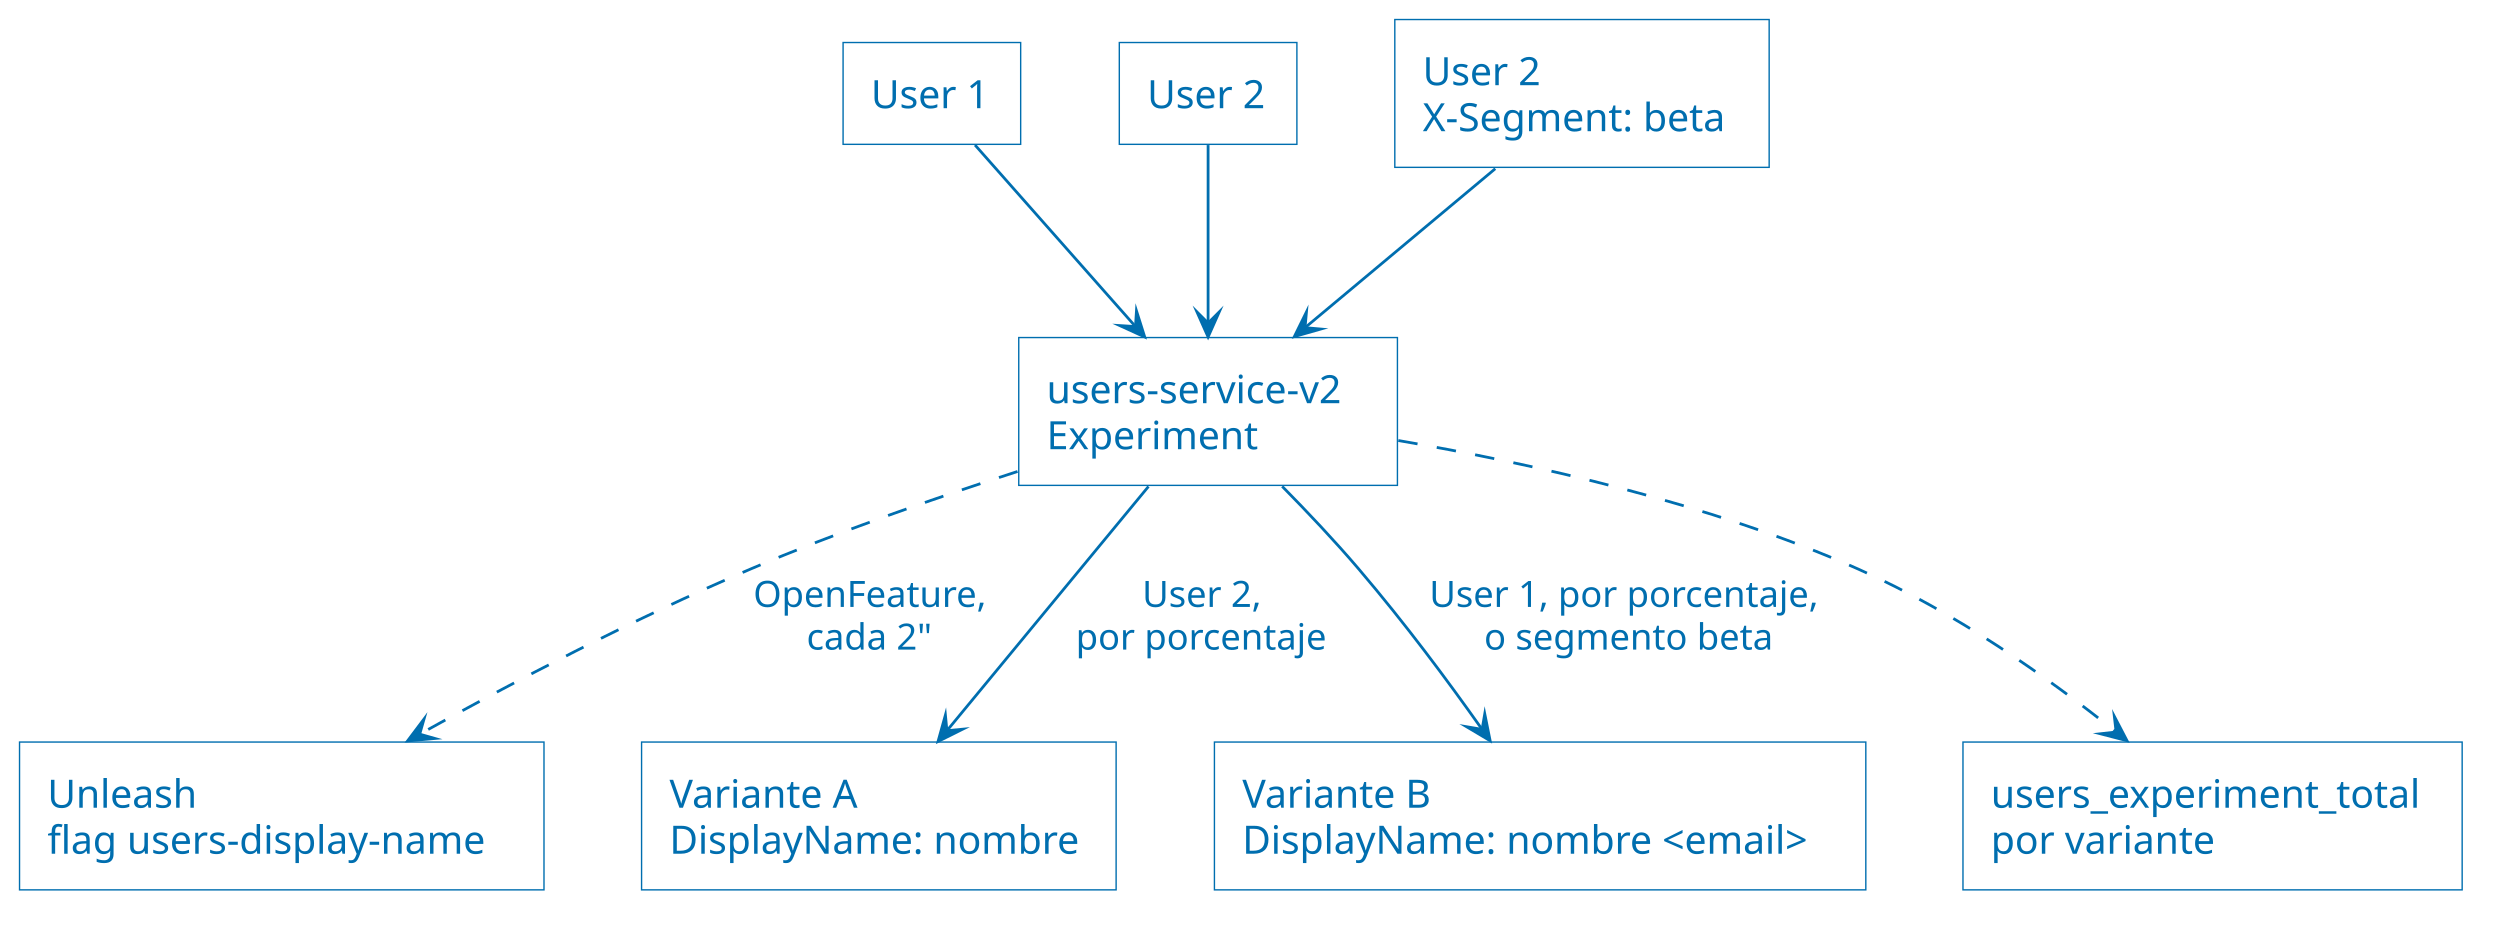
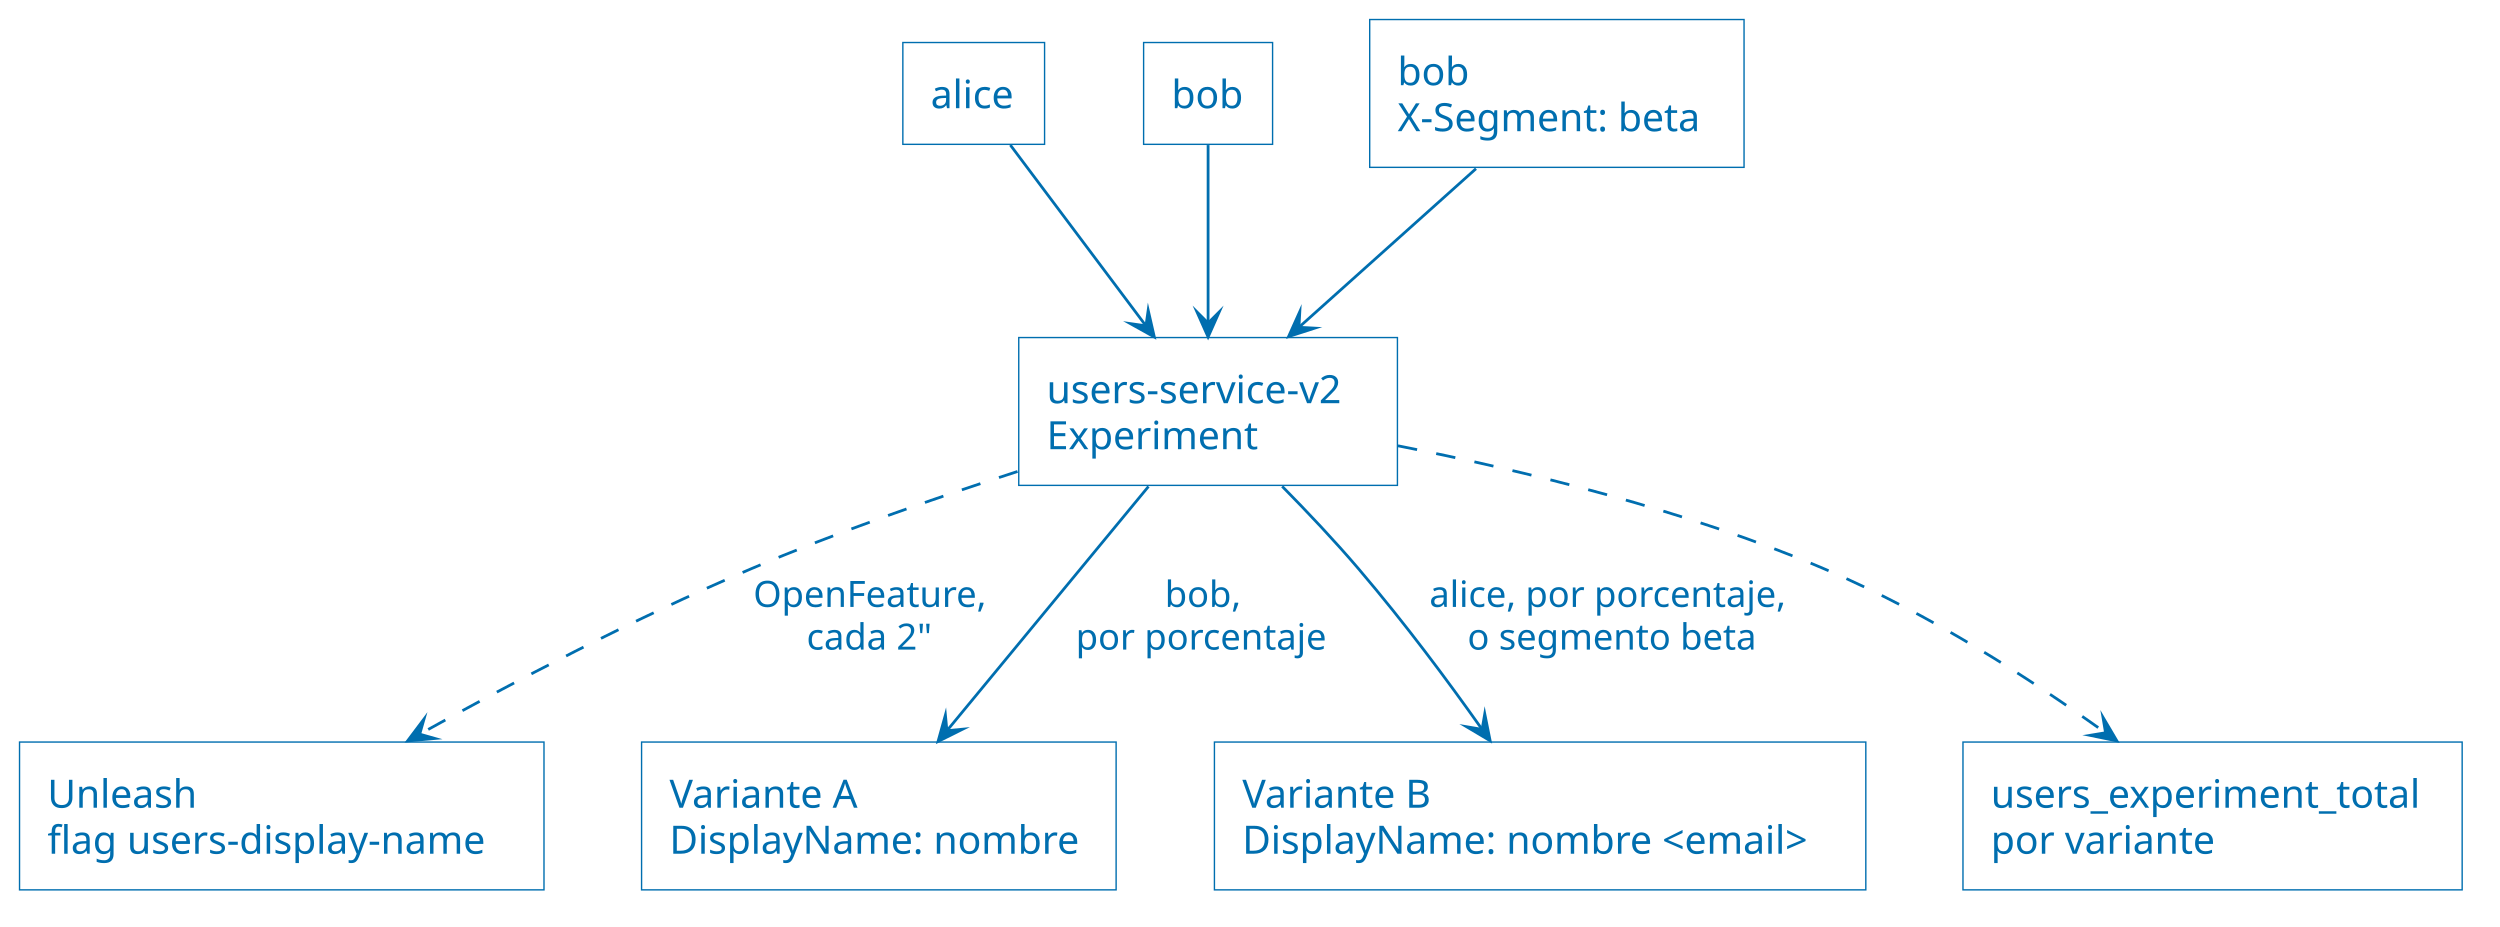
<svg xmlns="http://www.w3.org/2000/svg" version="1.1" data-diagram-type="DESCRIPTION" style="width:896px;height:332px;" width="896px" height="332px" viewBox="0 0 896 332" zoomAndPan="magnify" preserveAspectRatio="none" contentStyleType="text/css">
  <defs />
  <g font-family="sans-serif" lengthAdjust="spacing">
    <g class="entity" data-qualified-name="U1" id="ent0001" data-source-line="2">
-       <rect x="302.16" y="15.24" width="63.647" height="36.488" fill="none" style="stroke:#006EAF;stroke-width:0.5;" />
-       <text x="312.16" y="38.775" fill="#006EAF" font-size="14" textLength="43.647">User 1</text>
+       <rect x="323.58" y="15.24" width="50.796" height="36.488" fill="none" style="stroke:#006EAF;stroke-width:0.5;" />
+       <text x="333.58" y="38.775" fill="#006EAF" font-size="14" textLength="30.796">alice</text>
    </g>
    <g class="entity" data-qualified-name="U2" id="ent0002" data-source-line="3">
-       <rect x="401.16" y="15.24" width="63.647" height="36.488" fill="none" style="stroke:#006EAF;stroke-width:0.5;" />
-       <text x="411.16" y="38.775" fill="#006EAF" font-size="14" textLength="43.647">User 2</text>
+       <rect x="409.87" y="15.24" width="46.223" height="36.488" fill="none" style="stroke:#006EAF;stroke-width:0.5;" />
+       <text x="419.87" y="38.775" fill="#006EAF" font-size="14" textLength="26.223">bob</text>
    </g>
    <g class="entity" data-qualified-name="U3" id="ent0003" data-source-line="4">
-       <rect x="499.9" y="7" width="134.167" height="52.977" fill="none" style="stroke:#006EAF;stroke-width:0.5;" />
-       <text x="509.9" y="30.535" fill="#006EAF" font-size="14" textLength="43.647">User 2</text>
-       <text x="509.9" y="47.023" fill="#006EAF" font-size="14" textLength="114.167">X-Segment: beta</text>
+       <rect x="490.9" y="7" width="134.167" height="52.977" fill="none" style="stroke:#006EAF;stroke-width:0.5;" />
+       <text x="500.9" y="30.535" fill="#006EAF" font-size="14" textLength="26.223">bob</text>
+       <text x="500.9" y="47.023" fill="#006EAF" font-size="14" textLength="114.167">X-Segment: beta</text>
    </g>
    <g class="entity" data-qualified-name="V2" id="ent0004" data-source-line="5">
      <rect x="365.12" y="120.98" width="135.719" height="52.977" fill="none" style="stroke:#006EAF;stroke-width:0.5;" />
      <text x="375.12" y="144.515" fill="#006EAF" font-size="14" textLength="115.719">users-service-v2</text>
      <text x="375.12" y="161.003" fill="#006EAF" font-size="14" textLength="77.355">Experiment</text>
    </g>
    <g class="entity" data-qualified-name="UL" id="ent0005" data-source-line="6">
      <rect x="7" y="265.95" width="187.966" height="52.977" fill="none" style="stroke:#006EAF;stroke-width:0.5;" />
      <text x="17" y="289.485" fill="#006EAF" font-size="14" textLength="53.792">Unleash</text>
      <text x="17" y="305.973" fill="#006EAF" font-size="14" textLength="167.966">flag users-display-name</text>
    </g>
    <g class="entity" data-qualified-name="A" id="ent0006" data-source-line="7">
      <rect x="229.94" y="265.95" width="170.076" height="52.977" fill="none" style="stroke:#006EAF;stroke-width:0.5;" />
      <text x="239.94" y="289.485" fill="#006EAF" font-size="14" textLength="70.205">Variante A</text>
      <text x="239.94" y="305.973" fill="#006EAF" font-size="14" textLength="150.076">DisplayName: nombre</text>
    </g>
    <g class="entity" data-qualified-name="B" id="ent0007" data-source-line="8">
      <rect x="435.25" y="265.95" width="233.459" height="52.977" fill="none" style="stroke:#006EAF;stroke-width:0.5;" />
      <text x="445.25" y="289.485" fill="#006EAF" font-size="14" textLength="68.599">Variante B</text>
      <text x="445.25" y="305.973" fill="#006EAF" font-size="14" textLength="213.459">DisplayName: nombre &lt;email&gt;</text>
    </g>
    <g class="entity" data-qualified-name="M" id="ent0008" data-source-line="9">
      <rect x="703.53" y="265.95" width="178.908" height="52.977" fill="none" style="stroke:#006EAF;stroke-width:0.5;" />
      <text x="713.53" y="289.485" fill="#006EAF" font-size="14" textLength="158.908">users_experiment_total</text>
      <text x="713.53" y="305.973" fill="#006EAF" font-size="14" textLength="81.778">por variante</text>
    </g>
    <g class="link" data-entity-1="ent0001" data-entity-2="ent0004" id="lnk9" data-source-line="10" data-link-type="dependency">
-       <path d="M349.45,51.98 C365.77,70.44 388.329,95.953 406.959,117.033" style="stroke:#006EAF;stroke-width:1;" fill="none" id="U1-to-V2" />
-       <polygon points="410.27,120.78,407.307,111.387,406.959,117.033,401.313,116.685,410.27,120.78" fill="#006EAF" style="stroke:#006EAF;stroke-width:1;stroke-linejoin:miter;stroke-miterlimit:10;" />
+       <path d="M362.11,51.98 C375.95,70.44 394.9,95.7 410.71,116.78" style="stroke:#006EAF;stroke-width:1;" fill="none" id="U1-to-V2" />
+       <polygon points="413.71,120.78,411.51,111.18,410.71,116.78,405.11,115.98,413.71,120.78" fill="#006EAF" style="stroke:#006EAF;stroke-width:1;stroke-linejoin:miter;stroke-miterlimit:10;" />
    </g>
    <g class="link" data-entity-1="ent0002" data-entity-2="ent0004" id="lnk10" data-source-line="11" data-link-type="dependency">
      <path d="M432.98,51.98 C432.98,70.44 432.98,94.7 432.98,115.78" style="stroke:#006EAF;stroke-width:1;" fill="none" id="U2-to-V2" />
      <polygon points="432.98,120.78,436.98,111.78,432.98,115.78,428.98,111.78,432.98,120.78" fill="#006EAF" style="stroke:#006EAF;stroke-width:1;stroke-linejoin:miter;stroke-miterlimit:10;" />
    </g>
    <g class="link" data-entity-1="ent0003" data-entity-2="ent0004" id="lnk11" data-source-line="12" data-link-type="dependency">
-       <path d="M535.9,60.46 C514.26,78.55 489.337,99.375 467.727,117.425" style="stroke:#006EAF;stroke-width:1;" fill="none" id="U3-to-V2" />
-       <polygon points="463.89,120.63,473.362,117.93,467.727,117.425,468.233,111.791,463.89,120.63" fill="#006EAF" style="stroke:#006EAF;stroke-width:1;stroke-linejoin:miter;stroke-miterlimit:10;" />
+       <path d="M528.99,60.46 C508.8,78.55 485.705,99.245 465.545,117.295" style="stroke:#006EAF;stroke-width:1;" fill="none" id="U3-to-V2" />
+       <polygon points="461.82,120.63,471.193,117.607,465.545,117.295,465.857,111.647,461.82,120.63" fill="#006EAF" style="stroke:#006EAF;stroke-width:1;stroke-linejoin:miter;stroke-miterlimit:10;" />
    </g>
    <g class="link" data-entity-1="ent0004" data-entity-2="ent0005" id="lnk12" data-source-line="13" data-link-type="dependency">
      <path d="M364.68,168.98 C334.89,178.58 299.81,190.8 268.98,203.95 C226.18,222.21 183.739,244.578 150.429,263.118" style="stroke:#006EAF;stroke-width:1;stroke-dasharray:7,7;" fill="none" id="V2-to-UL" />
      <polygon points="146.06,265.55,155.869,264.668,150.429,263.118,151.979,257.678,146.06,265.55" fill="#006EAF" style="stroke:#006EAF;stroke-width:1;stroke-linejoin:miter;stroke-miterlimit:10;" />
      <text x="269.98" y="217.518" fill="#006EAF" font-size="13" textLength="84.589">OpenFeature,</text>
      <text x="289.08" y="232.829" fill="#006EAF" font-size="13" textLength="46.389">cada 2"</text>
    </g>
    <g class="link" data-entity-1="ent0004" data-entity-2="ent0006" id="lnk13" data-source-line="14" data-link-type="dependency">
      <path d="M411.61,174.36 C390.23,200.27 360.703,236.044 339.373,261.884" style="stroke:#006EAF;stroke-width:1;" fill="none" id="V2-to-A" />
      <polygon points="336.19,265.74,345.004,261.346,339.373,261.884,338.835,256.253,336.19,265.74" fill="#006EAF" style="stroke:#006EAF;stroke-width:1;stroke-linejoin:miter;stroke-miterlimit:10;" />
-       <text x="409.376" y="217.518" fill="#006EAF" font-size="13" textLength="44.643">User 2,</text>
+       <text x="417.466" y="217.518" fill="#006EAF" font-size="13" textLength="28.463">bob,</text>
      <text x="385.55" y="232.829" fill="#006EAF" font-size="13" textLength="92.295">por porcentaje</text>
    </g>
    <g class="link" data-entity-1="ent0004" data-entity-2="ent0007" id="lnk14" data-source-line="15" data-link-type="dependency">
      <path d="M459.54,174.32 C468.53,183.44 478.44,193.92 486.98,203.95 C503.91,223.83 518.592,243.619 531.182,261.409" style="stroke:#006EAF;stroke-width:1;" fill="none" id="V2-to-B" />
      <polygon points="534.07,265.49,532.136,255.833,531.182,261.409,525.606,260.454,534.07,265.49" fill="#006EAF" style="stroke:#006EAF;stroke-width:1;stroke-linejoin:miter;stroke-miterlimit:10;" />
-       <text x="512.29" y="217.518" fill="#006EAF" font-size="13" textLength="145.165">User 1, por porcentaje,</text>
-       <text x="531.898" y="232.829" fill="#006EAF" font-size="13" textLength="105.949">o segmento beta</text>
+       <text x="512.29" y="217.518" fill="#006EAF" font-size="13" textLength="133.231">alice, por porcentaje,</text>
+       <text x="525.931" y="232.829" fill="#006EAF" font-size="13" textLength="105.949">o segmento beta</text>
    </g>
    <g class="link" data-entity-1="ent0004" data-entity-2="ent0008" id="lnk15" data-source-line="16" data-link-type="dependency">
-       <path d="M501.15,157.88 C548.79,166.07 613.08,180.42 665.98,203.95 C701.58,219.79 733.829,242.765 758.409,262.345" style="stroke:#006EAF;stroke-width:1;stroke-dasharray:7,7;" fill="none" id="V2-to-M" />
-       <polygon points="762.32,265.46,757.773,256.724,758.409,262.345,752.788,262.981,762.32,265.46" fill="#006EAF" style="stroke:#006EAF;stroke-width:1;stroke-linejoin:miter;stroke-miterlimit:10;" />
+       <path d="M501.02,159.77 C545.67,168.58 604.69,182.89 653.98,203.95 C692,220.2 727.484,243.2 754.624,262.62" style="stroke:#006EAF;stroke-width:1;stroke-dasharray:7,7;" fill="none" id="V2-to-M" />
+       <polygon points="758.69,265.53,753.698,257.04,754.624,262.62,749.043,263.546,758.69,265.53" fill="#006EAF" style="stroke:#006EAF;stroke-width:1;stroke-linejoin:miter;stroke-miterlimit:10;" />
    </g>
  </g>
</svg>
